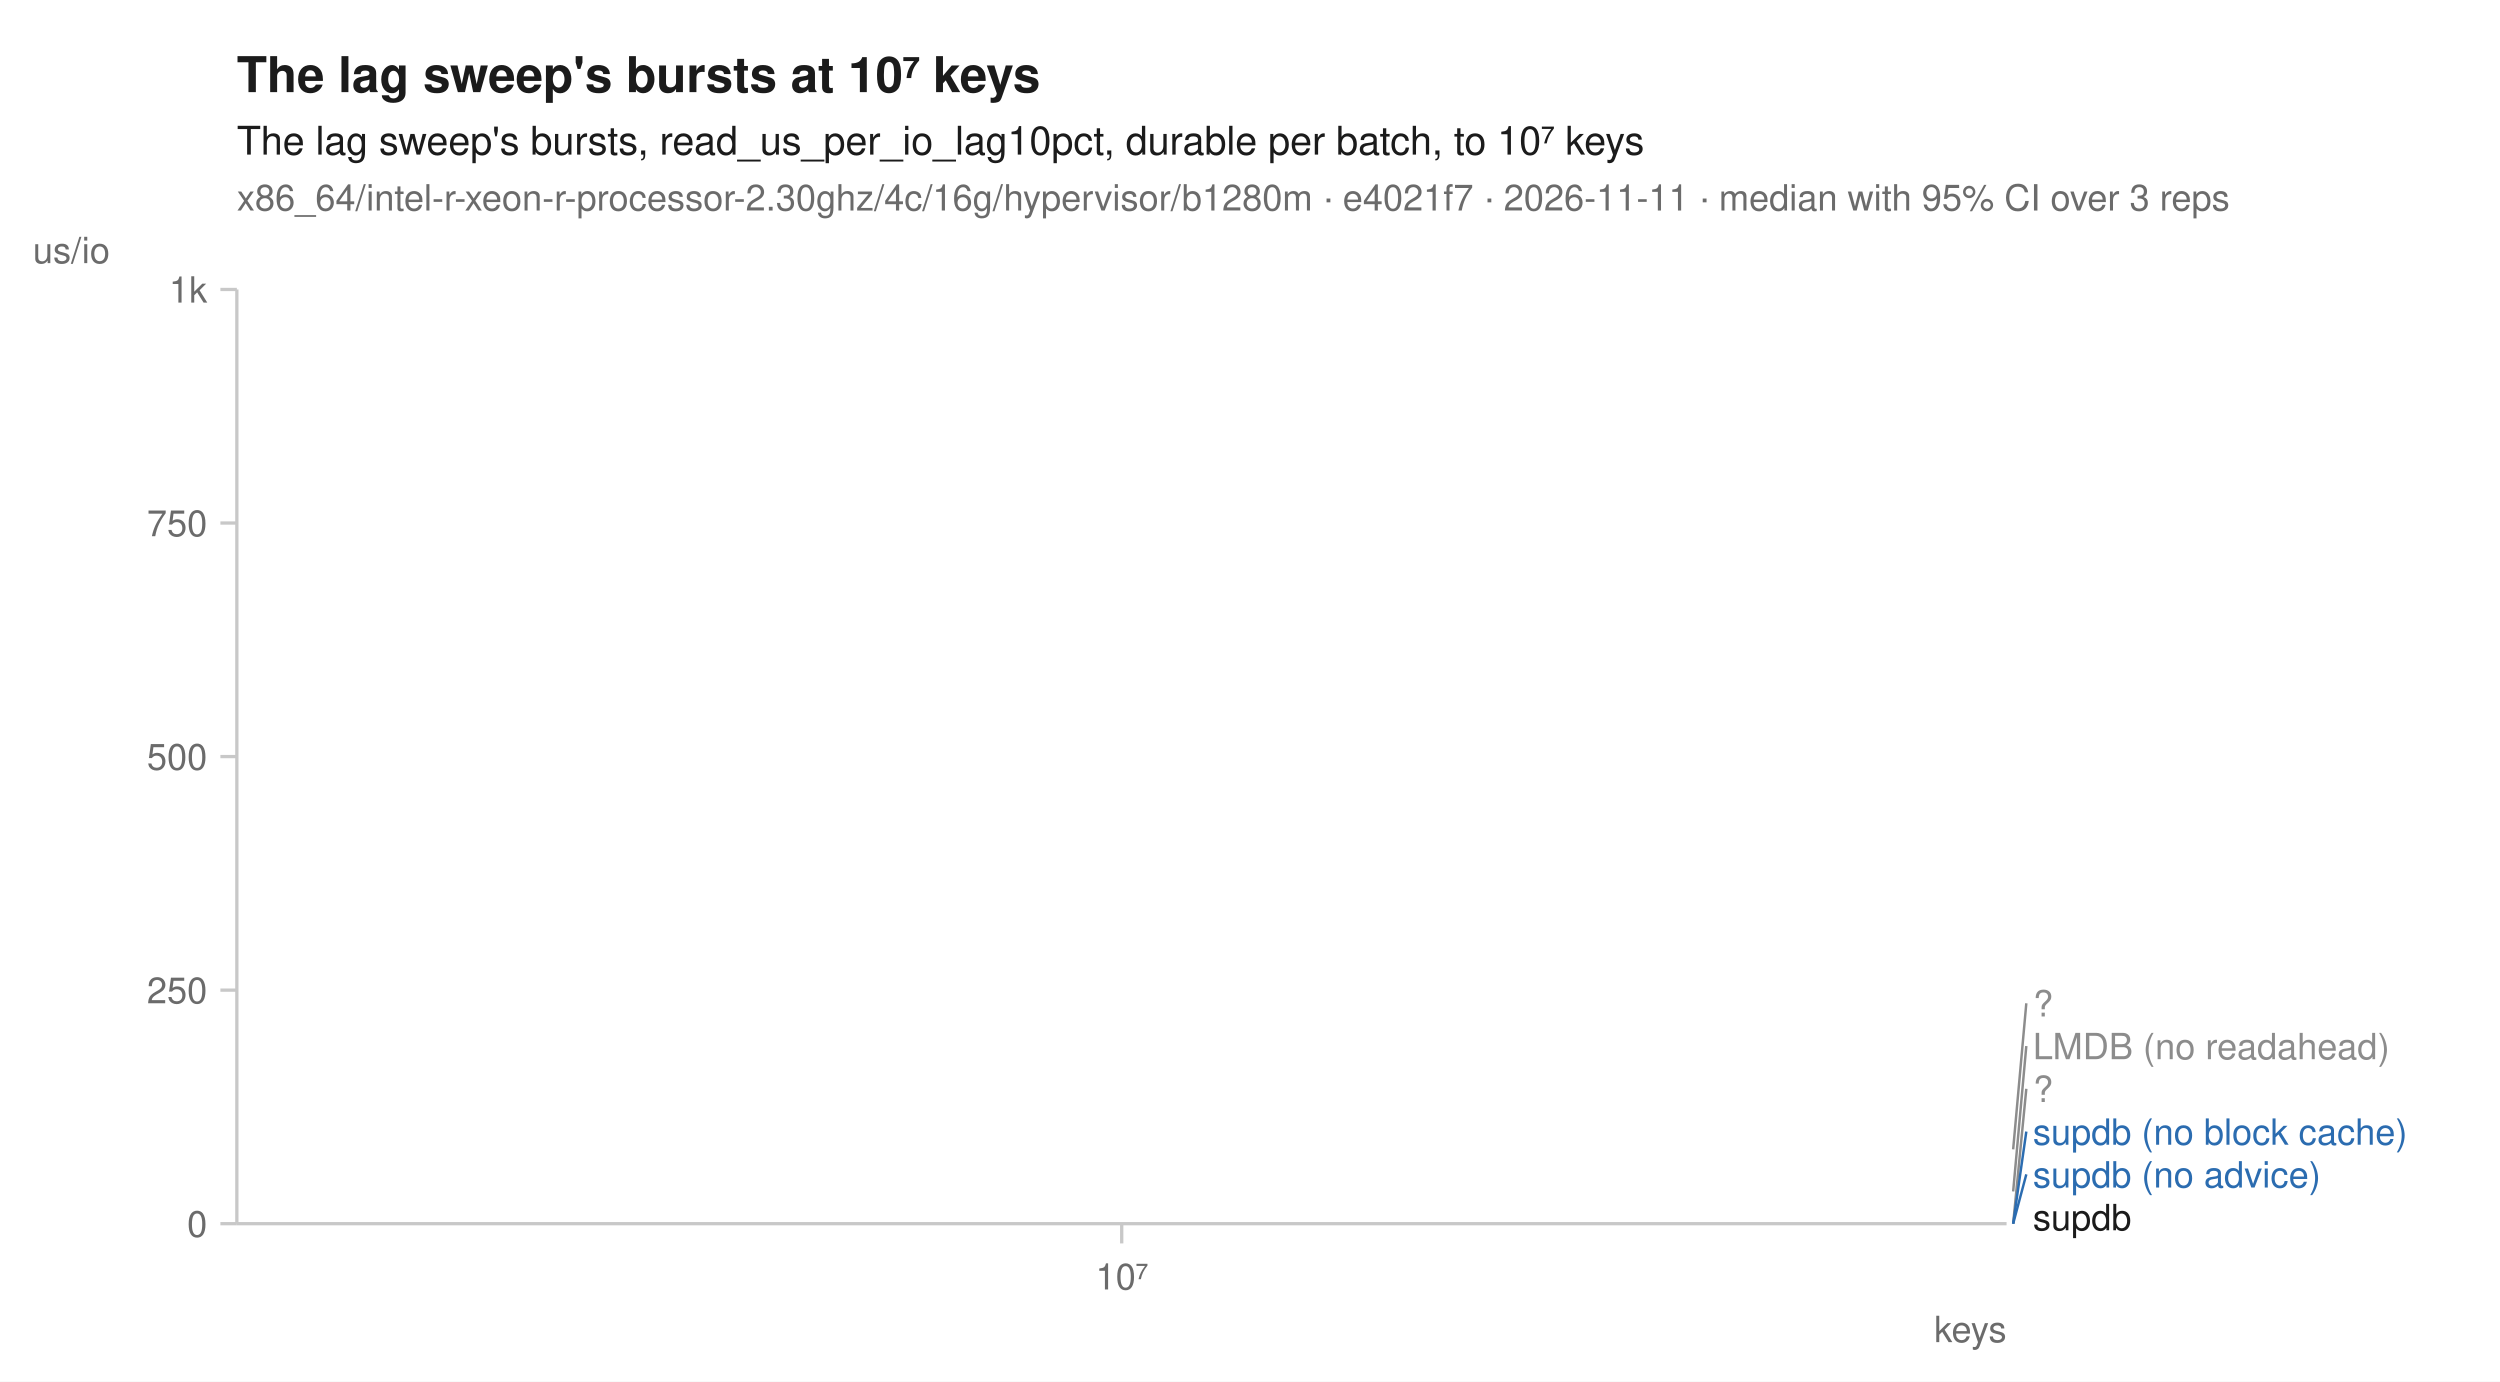
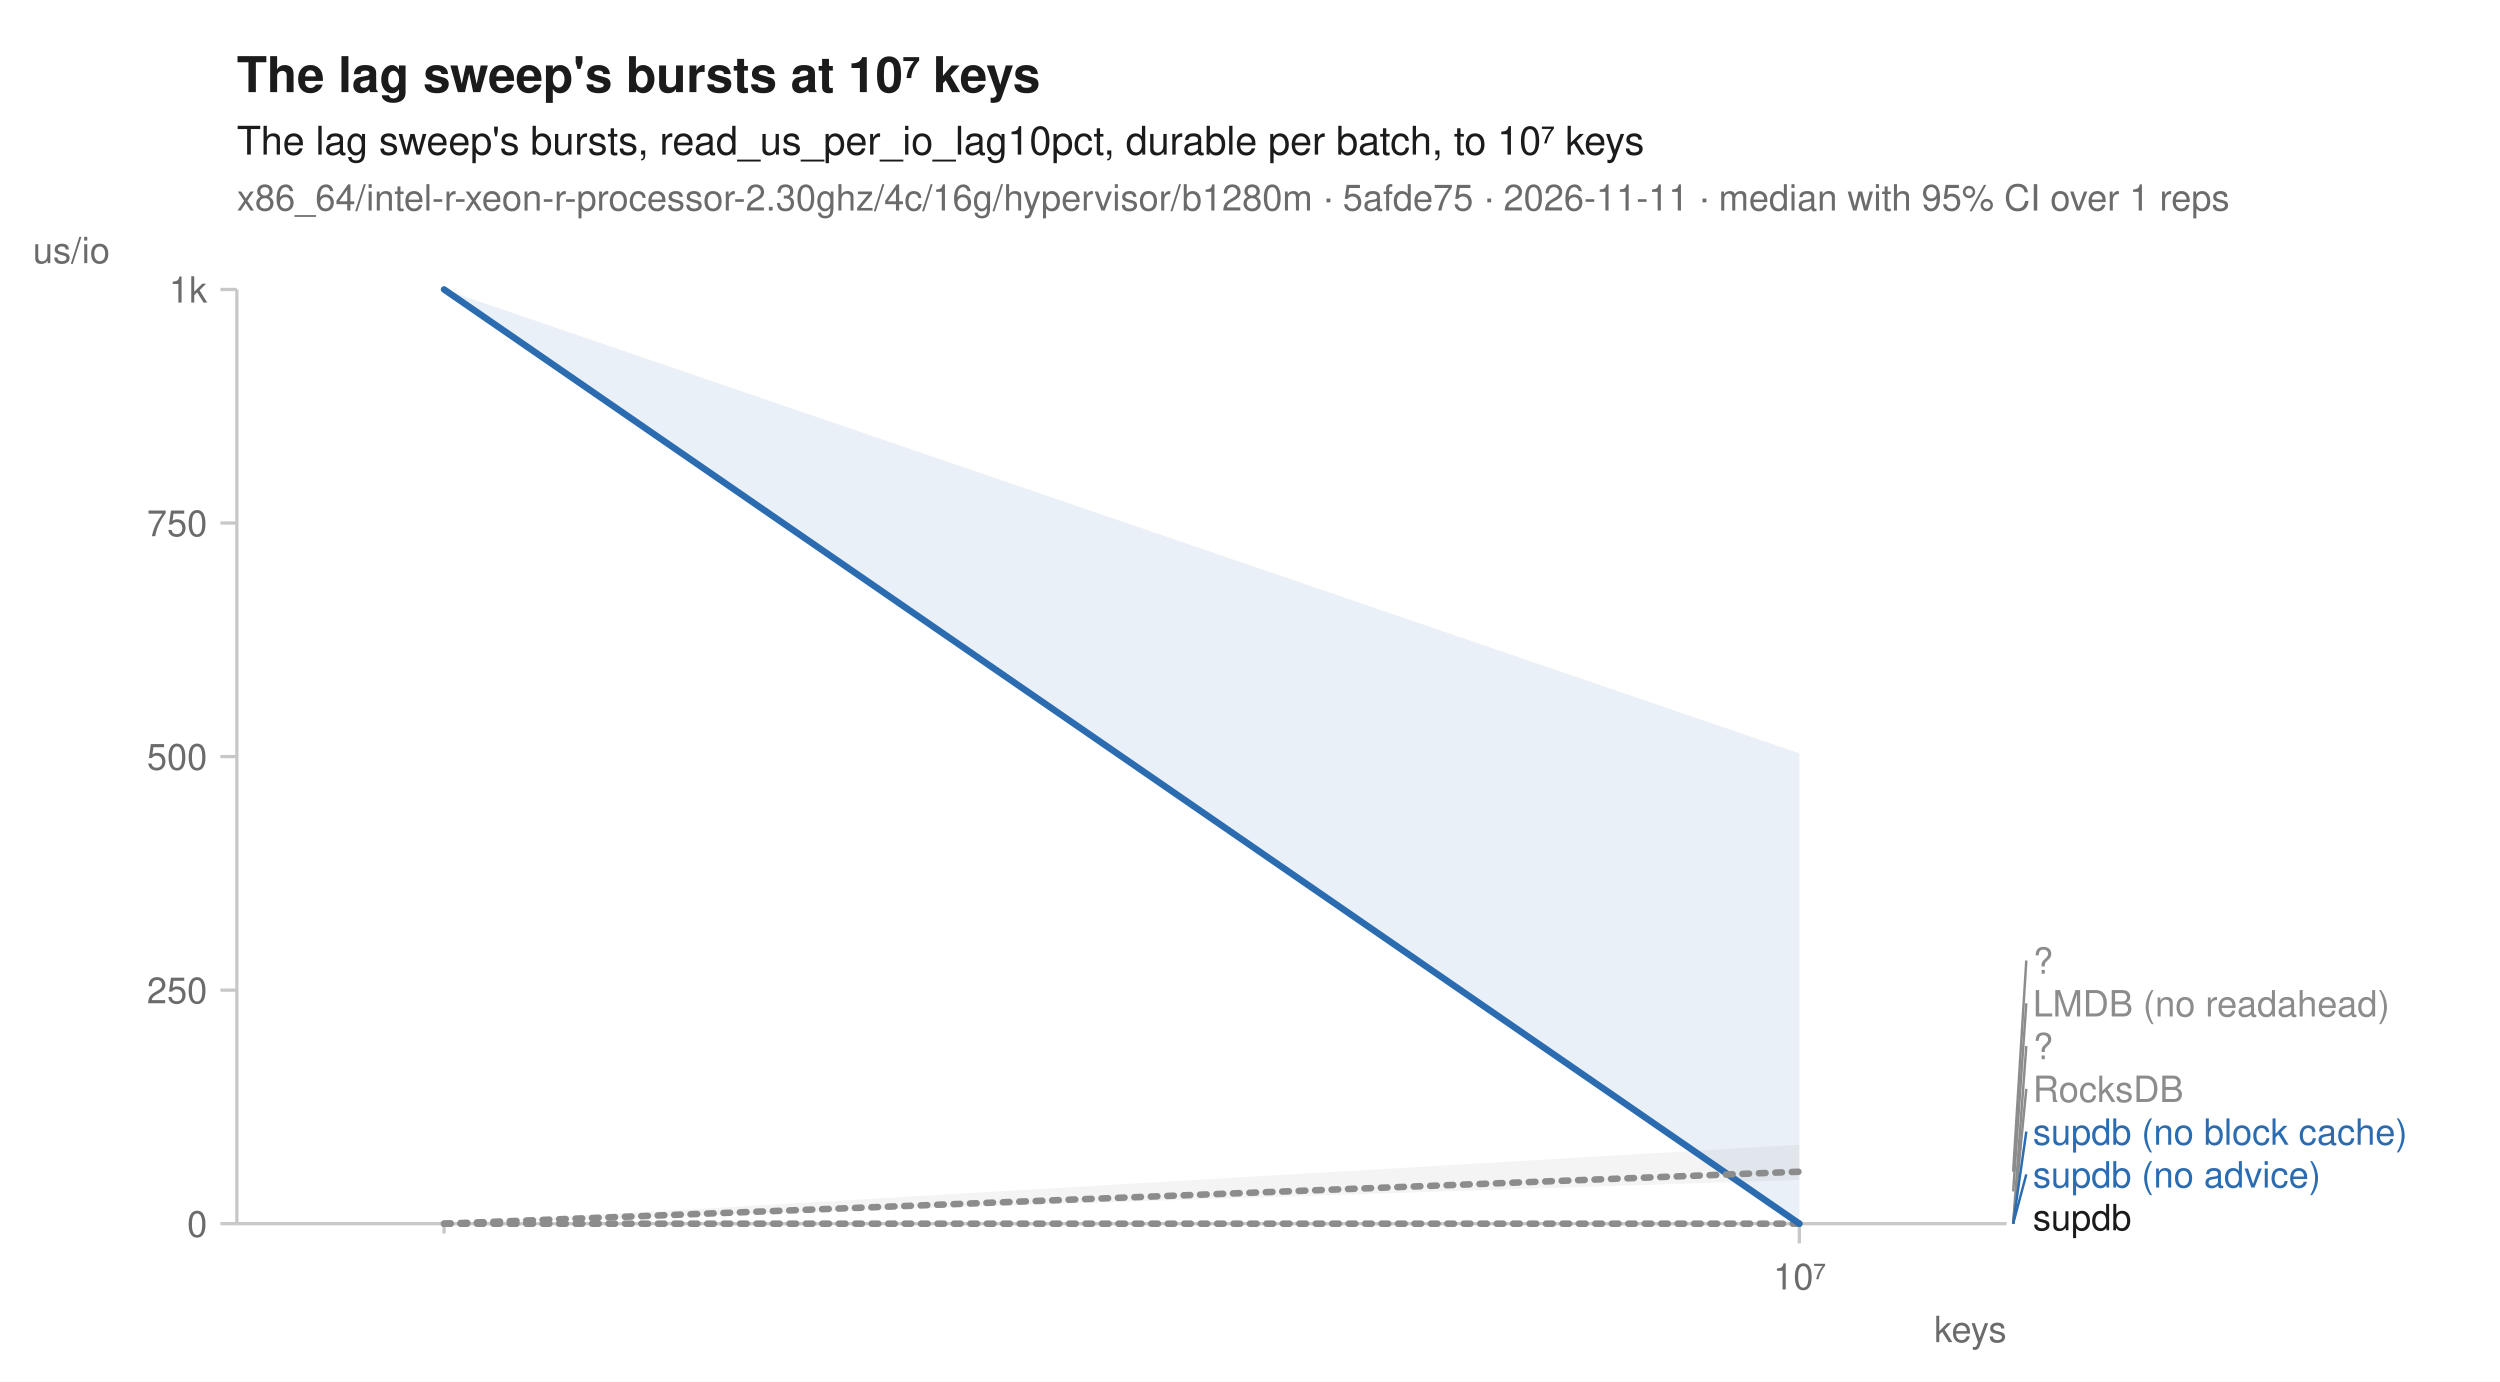
<svg xmlns="http://www.w3.org/2000/svg" width="760" height="420" viewBox="0 0 760 420" font-family="-apple-system, BlinkMacSystemFont, 'Segoe UI', Helvetica, Arial, sans-serif" fill="#1b1b1b">
  <rect width="760" height="420" fill="white" />
  <text x="72" y="28" font-size="15" font-weight="600">The lag sweep's bursts at 10⁷ keys</text>
  <text x="72" y="47" font-size="12">The lag sweep's bursts, read_us_per_io_lag10pct, durable per batch, to 10⁷ keys</text>
-   <text x="72" y="64" font-size="11" fill="#6b6b6b">x86_64/intel-r-xeon-r-processor-2.30ghz/4c/16g/hypervisor/b1280m · e4021f7 · 2026-11-11 · median with 95% CI over 3 reps</text>
+   <text x="72" y="64" font-size="11" fill="#6b6b6b">x86_64/intel-r-xeon-r-processor-2.30ghz/4c/16g/hypervisor/b1280m · 5afde75 · 2026-11-11 · median with 95% CI over 1 reps</text>
  <line x1="72" y1="372" x2="610" y2="372" stroke="#c8c8c8" stroke-width="1" />
  <line x1="72" y1="88" x2="72" y2="372" stroke="#c8c8c8" stroke-width="1" />
-   <line x1="341.0" y1="372" x2="341.0" y2="378" stroke="#c8c8c8" stroke-width="1" />
-   <text x="341.0" y="392" font-size="11" text-anchor="middle" fill="#6b6b6b">10⁷</text>
+   <line x1="135.0" y1="372" x2="135.0" y2="375" stroke="#c8c8c8" stroke-width="1" />
+   <line x1="547.0" y1="372" x2="547.0" y2="378" stroke="#c8c8c8" stroke-width="1" />
+   <text x="547.0" y="392" font-size="11" text-anchor="middle" fill="#6b6b6b">10⁷</text>
  <text x="610" y="408" font-size="11" text-anchor="end" fill="#6b6b6b">keys</text>
  <line x1="67" y1="372.0" x2="72" y2="372.0" stroke="#c8c8c8" stroke-width="1" />
  <text x="63" y="376.0" font-size="11" text-anchor="end" fill="#6b6b6b">0</text>
  <line x1="67" y1="301.0" x2="72" y2="301.0" stroke="#c8c8c8" stroke-width="1" />
  <text x="63" y="305.0" font-size="11" text-anchor="end" fill="#6b6b6b">250</text>
  <line x1="67" y1="230.0" x2="72" y2="230.0" stroke="#c8c8c8" stroke-width="1" />
  <text x="63" y="234.0" font-size="11" text-anchor="end" fill="#6b6b6b">500</text>
  <line x1="67" y1="159.0" x2="72" y2="159.0" stroke="#c8c8c8" stroke-width="1" />
  <text x="63" y="163.0" font-size="11" text-anchor="end" fill="#6b6b6b">750</text>
  <line x1="67" y1="88.0" x2="72" y2="88.0" stroke="#c8c8c8" stroke-width="1" />
  <text x="63" y="92.0" font-size="11" text-anchor="end" fill="#6b6b6b">1k</text>
  <text x="10" y="80" font-size="11" text-anchor="start" fill="#6b6b6b">us/io</text>
-   <path d="M341.0,362.2 " fill="none" stroke="#8c8c8c" stroke-width="1.6" stroke-linejoin="round" stroke-linecap="round" stroke-dasharray="4,2" />
-   <path d="M341.0,372.0 " fill="none" stroke="#8c8c8c" stroke-width="2" stroke-linejoin="round" stroke-linecap="round" stroke-dasharray="2,3" />
-   <path d="M341.0,372.0 " fill="none" stroke="#2b6cb0" stroke-width="2" stroke-linejoin="round" stroke-linecap="round" stroke-dasharray="7,4" />
-   <path d="M341.0,372.0 " fill="none" stroke="#2b6cb0" stroke-width="2" stroke-linejoin="round" stroke-linecap="round" />
-   <path d="M341.0,349.4 " fill="none" stroke="#8c8c8c" stroke-width="2" stroke-linejoin="round" stroke-linecap="round" stroke-dasharray="2,3" />
-   <path d="M341.0,372.0 " fill="none" stroke="#1b1b1b" stroke-width="2" stroke-linejoin="round" stroke-linecap="round" />
-   <line x1="612.0" y1="349.4" x2="616.0" y2="305.0" stroke="#8c8c8c" stroke-width="0.75" />
-   <text x="618.0" y="309.0" font-size="11" fill="#8c8c8c">?</text>
-   <line x1="612.0" y1="362.2" x2="616.0" y2="318.0" stroke="#8c8c8c" stroke-width="0.75" />
-   <text x="618.0" y="322.0" font-size="11" fill="#8c8c8c">LMDB (no readahead)</text>
+   <path d="M135.0,372.0 L547.0,372.0 L547.0,372.0 L135.0,372.0 Z" fill="#8c8c8c" fill-opacity="0.10" />
+   <path d="M135.0,88.0 L547.0,229.0 L547.0,372.0 L135.0,88.0 Z" fill="#2b6cb0" fill-opacity="0.10" />
+   <path d="M135.0,372.0 L547.0,348.0 L547.0,358.7 L135.0,372.0 Z" fill="#8c8c8c" fill-opacity="0.10" />
+   <path d="M547.0,362.2 " fill="none" stroke="#8c8c8c" stroke-width="1.6" stroke-linejoin="round" stroke-linecap="round" stroke-dasharray="4,2" />
+   <path d="M135.0,372.0 L547.0,372.0 " fill="none" stroke="#8c8c8c" stroke-width="2" stroke-linejoin="round" stroke-linecap="round" stroke-dasharray="2,3" />
+   <path d="M135.0,372.0 " fill="none" stroke="#8c8c8c" stroke-width="1.6" stroke-linejoin="round" stroke-linecap="round" stroke-dasharray="7,4" />
+   <path d="M547.0,372.0 " fill="none" stroke="#2b6cb0" stroke-width="2" stroke-linejoin="round" stroke-linecap="round" stroke-dasharray="7,4" />
+   <path d="M135.0,88.0 L547.0,372.0 " fill="none" stroke="#2b6cb0" stroke-width="2" stroke-linejoin="round" stroke-linecap="round" />
+   <path d="M135.0,372.0 L547.0,356.2 " fill="none" stroke="#8c8c8c" stroke-width="2" stroke-linejoin="round" stroke-linecap="round" stroke-dasharray="2,3" />
+   <path d="M547.0,372.0 " fill="none" stroke="#1b1b1b" stroke-width="2" stroke-linejoin="round" stroke-linecap="round" />
+   <line x1="612.0" y1="356.2" x2="616.0" y2="292.0" stroke="#8c8c8c" stroke-width="0.75" />
+   <text x="618.0" y="296.0" font-size="11" fill="#8c8c8c">?</text>
+   <line x1="612.0" y1="362.2" x2="616.0" y2="305.0" stroke="#8c8c8c" stroke-width="0.75" />
+   <text x="618.0" y="309.0" font-size="11" fill="#8c8c8c">LMDB (no readahead)</text>
+   <line x1="612.0" y1="372.0" x2="616.0" y2="318.0" stroke="#8c8c8c" stroke-width="0.75" />
+   <text x="618.0" y="322.0" font-size="11" fill="#8c8c8c">?</text>
  <line x1="612.0" y1="372.0" x2="616.0" y2="331.0" stroke="#8c8c8c" stroke-width="0.75" />
-   <text x="618.0" y="335.0" font-size="11" fill="#8c8c8c">?</text>
+   <text x="618.0" y="335.0" font-size="11" fill="#8c8c8c">RocksDB</text>
  <line x1="612.0" y1="372.0" x2="616.0" y2="344.0" stroke="#2b6cb0" stroke-width="0.75" />
  <text x="618.0" y="348.0" font-size="11" fill="#2b6cb0">supdb (no block cache)</text>
  <line x1="612.0" y1="372.0" x2="616.0" y2="357.0" stroke="#2b6cb0" stroke-width="0.75" />
  <text x="618.0" y="361.0" font-size="11" fill="#2b6cb0">supdb (no advice)</text>
  <text x="618.0" y="374.0" font-size="11" fill="#1b1b1b">supdb</text>
</svg>
